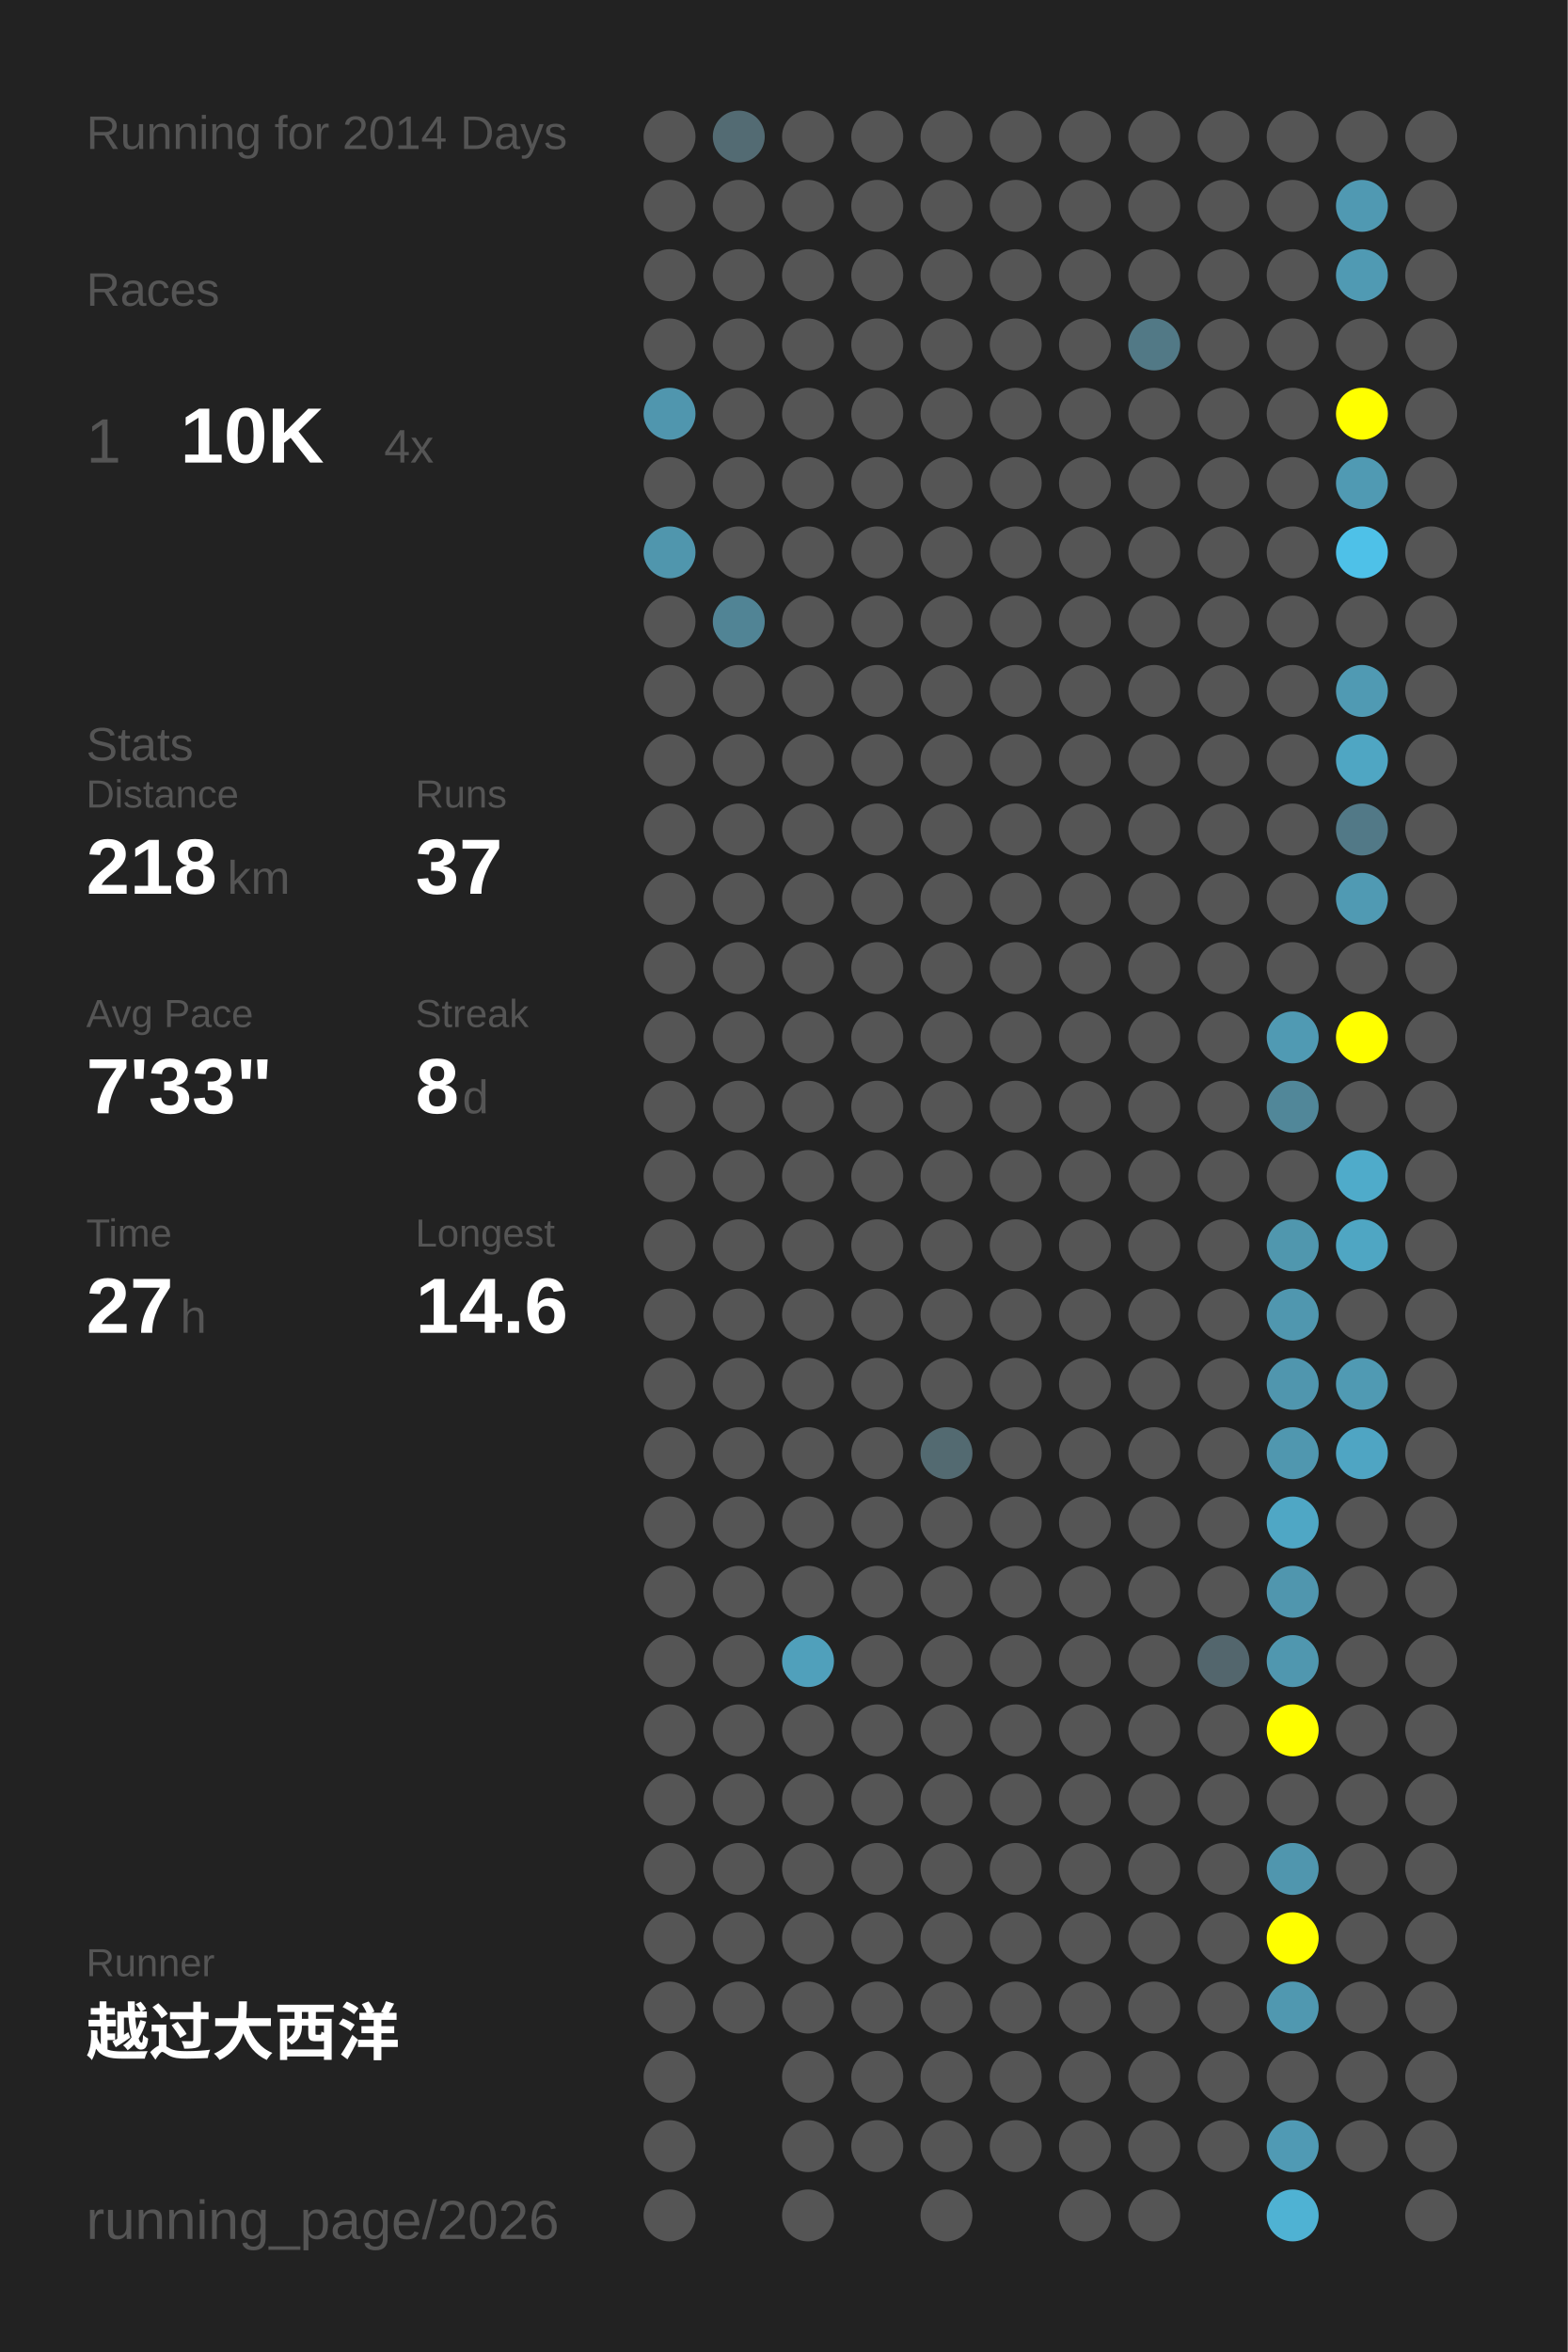
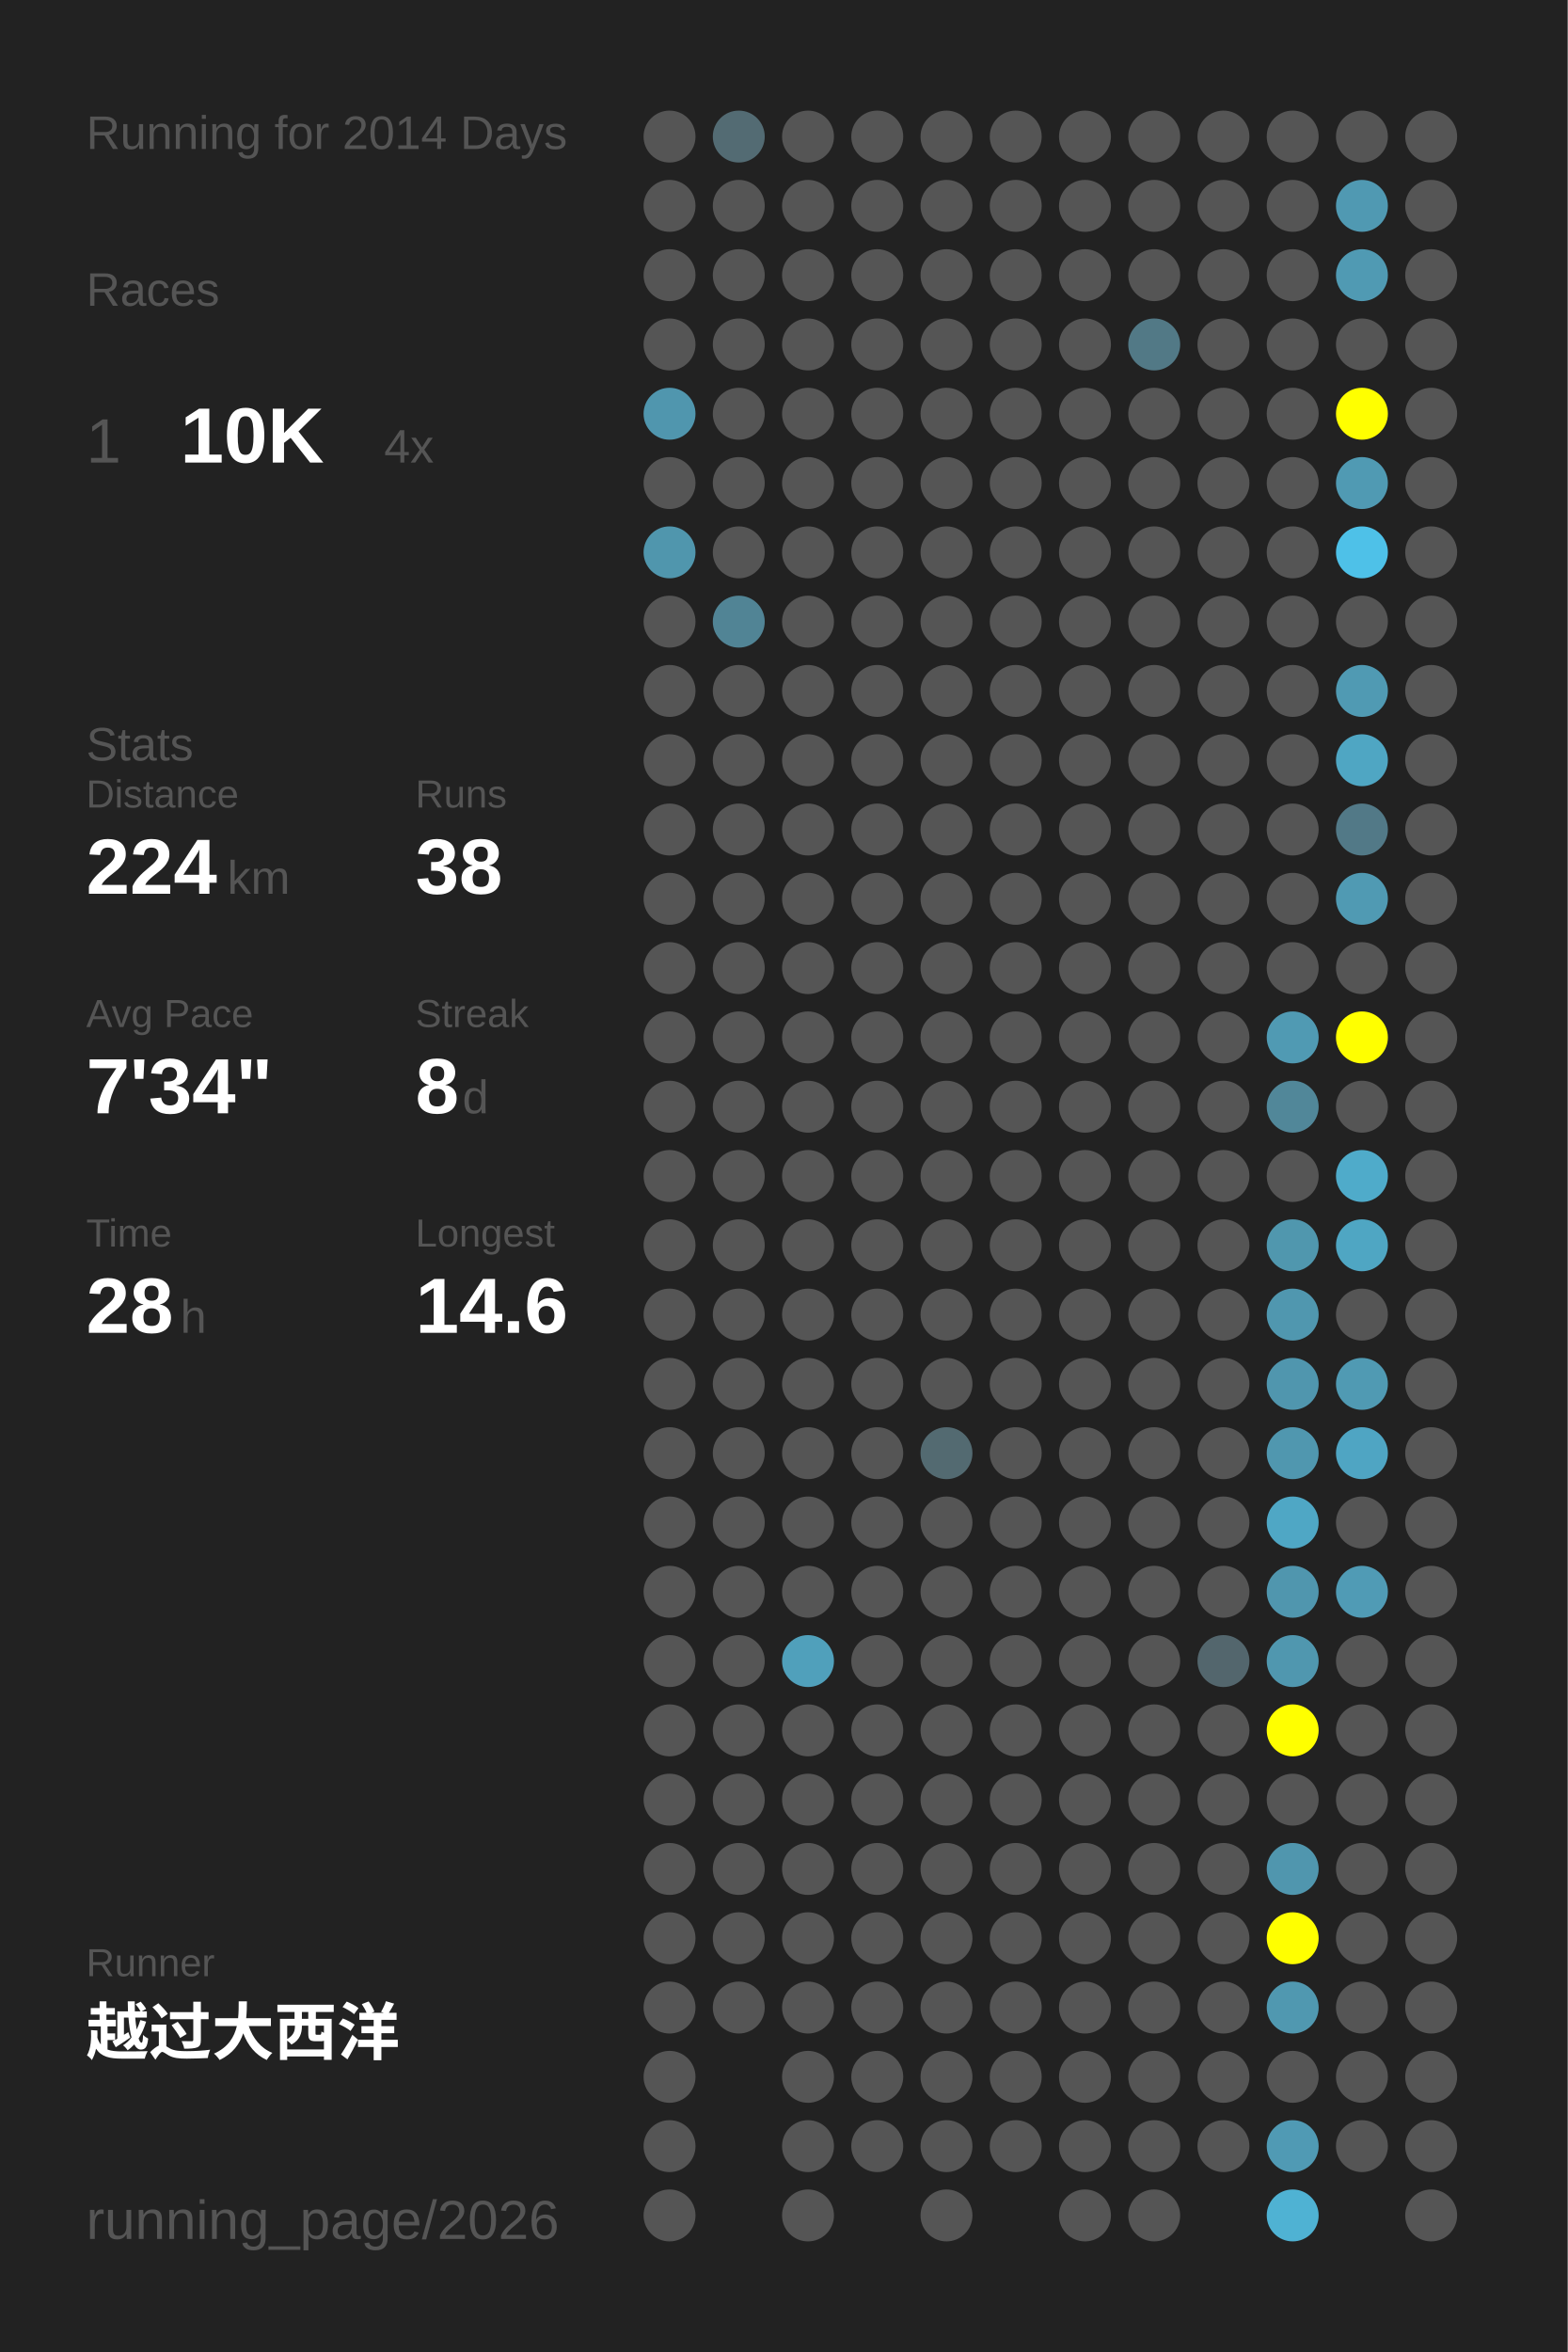
<svg xmlns="http://www.w3.org/2000/svg" baseProfile="full" height="300mm" version="1.1" viewBox="0,0,200,300" width="200mm">
  <defs />
  <rect fill="#222222" height="300" width="200" x="0" y="0" />
  <text fill="#555555" style="font-size:6px; font-family:Arial;" x="11" y="19">Running for 2014 Days</text>
  <text fill="#555555" style="font-size:6px; font-family:Arial;" x="11" y="39">Races</text>
  <text fill="#555555" style="font-size:8px; font-family:Arial;" x="11" y="59">1</text>
  <text fill="#FFFFFF" style="font-size:10px; font-family:Arial; font-weight:bold;" x="23" y="59">10K</text>
  <text fill="#555555" style="font-size:6px; font-family:Arial;" x="49" y="59">4x</text>
  <text fill="#555555" style="font-size:6px; font-family:Arial;" x="11" y="97">Stats</text>
  <text fill="#555555" style="font-size:5px; font-family:Arial;" x="11" y="103">Distance</text>
-   <text fill="#FFFFFF" style="font-size:10px; font-family:Arial; font-weight:bold;" x="11" y="114">218</text>
+   <text fill="#FFFFFF" style="font-size:10px; font-family:Arial; font-weight:bold;" x="11" y="114">224</text>
  <text fill="#555555" style="font-size:6px; font-family:Arial;" x="29" y="114">km</text>
  <text fill="#555555" style="font-size:5px; font-family:Arial;" x="53" y="103">Runs</text>
-   <text fill="#FFFFFF" style="font-size:10px; font-family:Arial; font-weight:bold;" x="53" y="114">37</text>
+   <text fill="#FFFFFF" style="font-size:10px; font-family:Arial; font-weight:bold;" x="53" y="114">38</text>
  <text fill="#555555" style="font-size:5px; font-family:Arial;" x="11" y="131">Avg Pace</text>
-   <text fill="#FFFFFF" style="font-size:10px; font-family:Arial; font-weight:bold;" x="11" y="142">7'33"</text>
+   <text fill="#FFFFFF" style="font-size:10px; font-family:Arial; font-weight:bold;" x="11" y="142">7'34"</text>
  <text fill="#555555" style="font-size:5px; font-family:Arial;" x="53" y="131">Streak</text>
  <text fill="#FFFFFF" style="font-size:10px; font-family:Arial; font-weight:bold;" x="53" y="142">8</text>
  <text fill="#555555" style="font-size:6px; font-family:Arial;" x="59" y="142">d</text>
  <text fill="#555555" style="font-size:5px; font-family:Arial;" x="11" y="159">Time</text>
-   <text fill="#FFFFFF" style="font-size:10px; font-family:Arial; font-weight:bold;" x="11" y="170">27</text>
+   <text fill="#FFFFFF" style="font-size:10px; font-family:Arial; font-weight:bold;" x="11" y="170">28</text>
  <text fill="#555555" style="font-size:6px; font-family:Arial;" x="23" y="170">h</text>
  <text fill="#555555" style="font-size:5px; font-family:Arial;" x="53" y="159">Longest</text>
  <text fill="#FFFFFF" style="font-size:10px; font-family:Arial; font-weight:bold;" x="53" y="170">14.6</text>
  <text fill="#555555" style="font-size:5px; font-family:Arial;" x="11" y="252.065">Runner</text>
  <text fill="#FFFFFF" style="font-size:8px; font-family:Arial; font-weight:bold;" x="11" y="262.065">越过大西洋</text>
  <text fill="#555555" style="font-size:7px; font-family:Arial;" x="11" y="285.581">running_page/2026</text>
  <circle cx="85.417" cy="17.419" fill="#555555" r="3.312" />
  <circle cx="85.417" cy="26.258" fill="#555555" r="3.312" />
  <circle cx="85.417" cy="35.097" fill="#555555" r="3.312" />
  <circle cx="85.417" cy="43.935" fill="#555555" r="3.312" />
  <circle cx="85.417" cy="52.774" fill="#5096ae" r="3.312" />
  <circle cx="85.417" cy="61.613" fill="#555555" r="3.312" />
  <circle cx="85.417" cy="70.452" fill="#5096ad" r="3.312" />
  <circle cx="85.417" cy="79.29" fill="#555555" r="3.312" />
  <circle cx="85.417" cy="88.129" fill="#555555" r="3.312" />
  <circle cx="85.417" cy="96.968" fill="#555555" r="3.312" />
  <circle cx="85.417" cy="105.806" fill="#555555" r="3.312" />
  <circle cx="85.417" cy="114.645" fill="#555555" r="3.312" />
  <circle cx="85.417" cy="123.484" fill="#555555" r="3.312" />
  <circle cx="85.417" cy="132.323" fill="#555555" r="3.312" />
  <circle cx="85.417" cy="141.161" fill="#555555" r="3.312" />
  <circle cx="85.417" cy="150" fill="#555555" r="3.312" />
  <circle cx="85.417" cy="158.839" fill="#555555" r="3.312" />
  <circle cx="85.417" cy="167.677" fill="#555555" r="3.312" />
  <circle cx="85.417" cy="176.516" fill="#555555" r="3.312" />
  <circle cx="85.417" cy="185.355" fill="#555555" r="3.312" />
  <circle cx="85.417" cy="194.194" fill="#555555" r="3.312" />
  <circle cx="85.417" cy="203.032" fill="#555555" r="3.312" />
  <circle cx="85.417" cy="211.871" fill="#555555" r="3.312" />
  <circle cx="85.417" cy="220.71" fill="#555555" r="3.312" />
  <circle cx="85.417" cy="229.548" fill="#555555" r="3.312" />
  <circle cx="85.417" cy="238.387" fill="#555555" r="3.312" />
  <circle cx="85.417" cy="247.226" fill="#555555" r="3.312" />
  <circle cx="85.417" cy="256.065" fill="#555555" r="3.312" />
  <circle cx="85.417" cy="264.903" fill="#555555" r="3.312" />
  <circle cx="85.417" cy="273.742" fill="#555555" r="3.312" />
  <circle cx="85.417" cy="282.581" fill="#555555" r="3.312" />
  <circle cx="94.25" cy="17.419" fill="#536b73" r="3.312" />
  <circle cx="94.25" cy="26.258" fill="#555555" r="3.312" />
  <circle cx="94.25" cy="35.097" fill="#555555" r="3.312" />
  <circle cx="94.25" cy="43.935" fill="#555555" r="3.312" />
  <circle cx="94.25" cy="52.774" fill="#555555" r="3.312" />
  <circle cx="94.25" cy="61.613" fill="#555555" r="3.312" />
  <circle cx="94.25" cy="70.452" fill="#555555" r="3.312" />
  <circle cx="94.25" cy="79.29" fill="#518495" r="3.312" />
  <circle cx="94.25" cy="88.129" fill="#555555" r="3.312" />
  <circle cx="94.25" cy="96.968" fill="#555555" r="3.312" />
  <circle cx="94.25" cy="105.806" fill="#555555" r="3.312" />
  <circle cx="94.25" cy="114.645" fill="#555555" r="3.312" />
  <circle cx="94.25" cy="123.484" fill="#555555" r="3.312" />
  <circle cx="94.25" cy="132.323" fill="#555555" r="3.312" />
  <circle cx="94.25" cy="141.161" fill="#555555" r="3.312" />
  <circle cx="94.25" cy="150" fill="#555555" r="3.312" />
  <circle cx="94.25" cy="158.839" fill="#555555" r="3.312" />
  <circle cx="94.25" cy="167.677" fill="#555555" r="3.312" />
  <circle cx="94.25" cy="176.516" fill="#555555" r="3.312" />
  <circle cx="94.25" cy="185.355" fill="#555555" r="3.312" />
  <circle cx="94.25" cy="194.194" fill="#555555" r="3.312" />
  <circle cx="94.25" cy="203.032" fill="#555555" r="3.312" />
  <circle cx="94.25" cy="211.871" fill="#555555" r="3.312" />
  <circle cx="94.25" cy="220.71" fill="#555555" r="3.312" />
  <circle cx="94.25" cy="229.548" fill="#555555" r="3.312" />
  <circle cx="94.25" cy="238.387" fill="#555555" r="3.312" />
  <circle cx="94.25" cy="247.226" fill="#555555" r="3.312" />
  <circle cx="94.25" cy="256.065" fill="#555555" r="3.312" />
  <circle cx="103.083" cy="17.419" fill="#555555" r="3.312" />
  <circle cx="103.083" cy="26.258" fill="#555555" r="3.312" />
  <circle cx="103.083" cy="35.097" fill="#555555" r="3.312" />
  <circle cx="103.083" cy="43.935" fill="#555555" r="3.312" />
  <circle cx="103.083" cy="52.774" fill="#555555" r="3.312" />
  <circle cx="103.083" cy="61.613" fill="#555555" r="3.312" />
  <circle cx="103.083" cy="70.452" fill="#555555" r="3.312" />
  <circle cx="103.083" cy="79.29" fill="#555555" r="3.312" />
  <circle cx="103.083" cy="88.129" fill="#555555" r="3.312" />
  <circle cx="103.083" cy="96.968" fill="#555555" r="3.312" />
  <circle cx="103.083" cy="105.806" fill="#555555" r="3.312" />
  <circle cx="103.083" cy="114.645" fill="#555555" r="3.312" />
  <circle cx="103.083" cy="123.484" fill="#555555" r="3.312" />
  <circle cx="103.083" cy="132.323" fill="#555555" r="3.312" />
  <circle cx="103.083" cy="141.161" fill="#555555" r="3.312" />
  <circle cx="103.083" cy="150" fill="#555555" r="3.312" />
  <circle cx="103.083" cy="158.839" fill="#555555" r="3.312" />
  <circle cx="103.083" cy="167.677" fill="#555555" r="3.312" />
  <circle cx="103.083" cy="176.516" fill="#555555" r="3.312" />
  <circle cx="103.083" cy="185.355" fill="#555555" r="3.312" />
  <circle cx="103.083" cy="194.194" fill="#555555" r="3.312" />
  <circle cx="103.083" cy="203.032" fill="#555555" r="3.312" />
  <circle cx="103.083" cy="211.871" fill="#50a0bb" r="3.312" />
  <circle cx="103.083" cy="220.71" fill="#555555" r="3.312" />
  <circle cx="103.083" cy="229.548" fill="#555555" r="3.312" />
  <circle cx="103.083" cy="238.387" fill="#555555" r="3.312" />
  <circle cx="103.083" cy="247.226" fill="#555555" r="3.312" />
  <circle cx="103.083" cy="256.065" fill="#555555" r="3.312" />
  <circle cx="103.083" cy="264.903" fill="#555555" r="3.312" />
  <circle cx="103.083" cy="273.742" fill="#555555" r="3.312" />
  <circle cx="103.083" cy="282.581" fill="#555555" r="3.312" />
  <circle cx="111.917" cy="17.419" fill="#555555" r="3.312" />
  <circle cx="111.917" cy="26.258" fill="#555555" r="3.312" />
  <circle cx="111.917" cy="35.097" fill="#555555" r="3.312" />
  <circle cx="111.917" cy="43.935" fill="#555555" r="3.312" />
  <circle cx="111.917" cy="52.774" fill="#555555" r="3.312" />
  <circle cx="111.917" cy="61.613" fill="#555555" r="3.312" />
  <circle cx="111.917" cy="70.452" fill="#555555" r="3.312" />
  <circle cx="111.917" cy="79.29" fill="#555555" r="3.312" />
  <circle cx="111.917" cy="88.129" fill="#555555" r="3.312" />
  <circle cx="111.917" cy="96.968" fill="#555555" r="3.312" />
  <circle cx="111.917" cy="105.806" fill="#555555" r="3.312" />
  <circle cx="111.917" cy="114.645" fill="#555555" r="3.312" />
  <circle cx="111.917" cy="123.484" fill="#555555" r="3.312" />
  <circle cx="111.917" cy="132.323" fill="#555555" r="3.312" />
  <circle cx="111.917" cy="141.161" fill="#555555" r="3.312" />
  <circle cx="111.917" cy="150" fill="#555555" r="3.312" />
  <circle cx="111.917" cy="158.839" fill="#555555" r="3.312" />
  <circle cx="111.917" cy="167.677" fill="#555555" r="3.312" />
  <circle cx="111.917" cy="176.516" fill="#555555" r="3.312" />
  <circle cx="111.917" cy="185.355" fill="#555555" r="3.312" />
  <circle cx="111.917" cy="194.194" fill="#555555" r="3.312" />
  <circle cx="111.917" cy="203.032" fill="#555555" r="3.312" />
  <circle cx="111.917" cy="211.871" fill="#555555" r="3.312" />
  <circle cx="111.917" cy="220.71" fill="#555555" r="3.312" />
  <circle cx="111.917" cy="229.548" fill="#555555" r="3.312" />
  <circle cx="111.917" cy="238.387" fill="#555555" r="3.312" />
  <circle cx="111.917" cy="247.226" fill="#555555" r="3.312" />
  <circle cx="111.917" cy="256.065" fill="#555555" r="3.312" />
  <circle cx="111.917" cy="264.903" fill="#555555" r="3.312" />
  <circle cx="111.917" cy="273.742" fill="#555555" r="3.312" />
  <circle cx="120.75" cy="17.419" fill="#555555" r="3.312" />
  <circle cx="120.75" cy="26.258" fill="#555555" r="3.312" />
  <circle cx="120.75" cy="35.097" fill="#555555" r="3.312" />
  <circle cx="120.75" cy="43.935" fill="#555555" r="3.312" />
  <circle cx="120.75" cy="52.774" fill="#555555" r="3.312" />
  <circle cx="120.75" cy="61.613" fill="#555555" r="3.312" />
  <circle cx="120.75" cy="70.452" fill="#555555" r="3.312" />
  <circle cx="120.75" cy="79.29" fill="#555555" r="3.312" />
  <circle cx="120.75" cy="88.129" fill="#555555" r="3.312" />
  <circle cx="120.75" cy="96.968" fill="#555555" r="3.312" />
  <circle cx="120.75" cy="105.806" fill="#555555" r="3.312" />
  <circle cx="120.75" cy="114.645" fill="#555555" r="3.312" />
  <circle cx="120.75" cy="123.484" fill="#555555" r="3.312" />
  <circle cx="120.75" cy="132.323" fill="#555555" r="3.312" />
  <circle cx="120.75" cy="141.161" fill="#555555" r="3.312" />
  <circle cx="120.75" cy="150" fill="#555555" r="3.312" />
  <circle cx="120.75" cy="158.839" fill="#555555" r="3.312" />
  <circle cx="120.75" cy="167.677" fill="#555555" r="3.312" />
  <circle cx="120.75" cy="176.516" fill="#555555" r="3.312" />
  <circle cx="120.75" cy="185.355" fill="#536a71" r="3.312" />
  <circle cx="120.75" cy="194.194" fill="#555555" r="3.312" />
  <circle cx="120.75" cy="203.032" fill="#555555" r="3.312" />
  <circle cx="120.75" cy="211.871" fill="#555555" r="3.312" />
  <circle cx="120.75" cy="220.71" fill="#555555" r="3.312" />
  <circle cx="120.75" cy="229.548" fill="#555555" r="3.312" />
  <circle cx="120.75" cy="238.387" fill="#555555" r="3.312" />
  <circle cx="120.75" cy="247.226" fill="#555555" r="3.312" />
  <circle cx="120.75" cy="256.065" fill="#555555" r="3.312" />
  <circle cx="120.75" cy="264.903" fill="#555555" r="3.312" />
  <circle cx="120.75" cy="273.742" fill="#555555" r="3.312" />
  <circle cx="120.75" cy="282.581" fill="#555555" r="3.312" />
  <circle cx="129.583" cy="17.419" fill="#555555" r="3.312" />
  <circle cx="129.583" cy="26.258" fill="#555555" r="3.312" />
  <circle cx="129.583" cy="35.097" fill="#555555" r="3.312" />
  <circle cx="129.583" cy="43.935" fill="#555555" r="3.312" />
  <circle cx="129.583" cy="52.774" fill="#555555" r="3.312" />
  <circle cx="129.583" cy="61.613" fill="#555555" r="3.312" />
  <circle cx="129.583" cy="70.452" fill="#555555" r="3.312" />
  <circle cx="129.583" cy="79.29" fill="#555555" r="3.312" />
  <circle cx="129.583" cy="88.129" fill="#555555" r="3.312" />
  <circle cx="129.583" cy="96.968" fill="#555555" r="3.312" />
  <circle cx="129.583" cy="105.806" fill="#555555" r="3.312" />
  <circle cx="129.583" cy="114.645" fill="#555555" r="3.312" />
  <circle cx="129.583" cy="123.484" fill="#555555" r="3.312" />
  <circle cx="129.583" cy="132.323" fill="#555555" r="3.312" />
  <circle cx="129.583" cy="141.161" fill="#555555" r="3.312" />
  <circle cx="129.583" cy="150" fill="#555555" r="3.312" />
  <circle cx="129.583" cy="158.839" fill="#555555" r="3.312" />
  <circle cx="129.583" cy="167.677" fill="#555555" r="3.312" />
  <circle cx="129.583" cy="176.516" fill="#555555" r="3.312" />
  <circle cx="129.583" cy="185.355" fill="#555555" r="3.312" />
  <circle cx="129.583" cy="194.194" fill="#555555" r="3.312" />
  <circle cx="129.583" cy="203.032" fill="#555555" r="3.312" />
  <circle cx="129.583" cy="211.871" fill="#555555" r="3.312" />
  <circle cx="129.583" cy="220.71" fill="#555555" r="3.312" />
  <circle cx="129.583" cy="229.548" fill="#555555" r="3.312" />
  <circle cx="129.583" cy="238.387" fill="#555555" r="3.312" />
  <circle cx="129.583" cy="247.226" fill="#555555" r="3.312" />
  <circle cx="129.583" cy="256.065" fill="#555555" r="3.312" />
  <circle cx="129.583" cy="264.903" fill="#555555" r="3.312" />
  <circle cx="129.583" cy="273.742" fill="#555555" r="3.312" />
  <circle cx="138.417" cy="17.419" fill="#555555" r="3.312" />
  <circle cx="138.417" cy="26.258" fill="#555555" r="3.312" />
  <circle cx="138.417" cy="35.097" fill="#555555" r="3.312" />
  <circle cx="138.417" cy="43.935" fill="#555555" r="3.312" />
  <circle cx="138.417" cy="52.774" fill="#555555" r="3.312" />
  <circle cx="138.417" cy="61.613" fill="#555555" r="3.312" />
  <circle cx="138.417" cy="70.452" fill="#555555" r="3.312" />
  <circle cx="138.417" cy="79.29" fill="#555555" r="3.312" />
  <circle cx="138.417" cy="88.129" fill="#555555" r="3.312" />
  <circle cx="138.417" cy="96.968" fill="#555555" r="3.312" />
  <circle cx="138.417" cy="105.806" fill="#555555" r="3.312" />
  <circle cx="138.417" cy="114.645" fill="#555555" r="3.312" />
  <circle cx="138.417" cy="123.484" fill="#555555" r="3.312" />
  <circle cx="138.417" cy="132.323" fill="#555555" r="3.312" />
  <circle cx="138.417" cy="141.161" fill="#555555" r="3.312" />
  <circle cx="138.417" cy="150" fill="#555555" r="3.312" />
  <circle cx="138.417" cy="158.839" fill="#555555" r="3.312" />
  <circle cx="138.417" cy="167.677" fill="#555555" r="3.312" />
  <circle cx="138.417" cy="176.516" fill="#555555" r="3.312" />
  <circle cx="138.417" cy="185.355" fill="#555555" r="3.312" />
  <circle cx="138.417" cy="194.194" fill="#555555" r="3.312" />
  <circle cx="138.417" cy="203.032" fill="#555555" r="3.312" />
  <circle cx="138.417" cy="211.871" fill="#555555" r="3.312" />
  <circle cx="138.417" cy="220.71" fill="#555555" r="3.312" />
  <circle cx="138.417" cy="229.548" fill="#555555" r="3.312" />
  <circle cx="138.417" cy="238.387" fill="#555555" r="3.312" />
  <circle cx="138.417" cy="247.226" fill="#555555" r="3.312" />
  <circle cx="138.417" cy="256.065" fill="#555555" r="3.312" />
  <circle cx="138.417" cy="264.903" fill="#555555" r="3.312" />
  <circle cx="138.417" cy="273.742" fill="#555555" r="3.312" />
  <circle cx="138.417" cy="282.581" fill="#555555" r="3.312" />
  <circle cx="147.25" cy="17.419" fill="#555555" r="3.312" />
  <circle cx="147.25" cy="26.258" fill="#555555" r="3.312" />
  <circle cx="147.25" cy="35.097" fill="#555555" r="3.312" />
  <circle cx="147.25" cy="43.935" fill="#527986" r="3.312" />
  <circle cx="147.25" cy="52.774" fill="#555555" r="3.312" />
  <circle cx="147.25" cy="61.613" fill="#555555" r="3.312" />
  <circle cx="147.25" cy="70.452" fill="#555555" r="3.312" />
  <circle cx="147.25" cy="79.29" fill="#555555" r="3.312" />
  <circle cx="147.25" cy="88.129" fill="#555555" r="3.312" />
  <circle cx="147.25" cy="96.968" fill="#555555" r="3.312" />
  <circle cx="147.25" cy="105.806" fill="#555555" r="3.312" />
  <circle cx="147.25" cy="114.645" fill="#555555" r="3.312" />
  <circle cx="147.25" cy="123.484" fill="#555555" r="3.312" />
  <circle cx="147.25" cy="132.323" fill="#555555" r="3.312" />
  <circle cx="147.25" cy="141.161" fill="#555555" r="3.312" />
  <circle cx="147.25" cy="150" fill="#555555" r="3.312" />
  <circle cx="147.25" cy="158.839" fill="#555555" r="3.312" />
  <circle cx="147.25" cy="167.677" fill="#555555" r="3.312" />
  <circle cx="147.25" cy="176.516" fill="#555555" r="3.312" />
  <circle cx="147.25" cy="185.355" fill="#555555" r="3.312" />
  <circle cx="147.25" cy="194.194" fill="#555555" r="3.312" />
  <circle cx="147.25" cy="203.032" fill="#555555" r="3.312" />
  <circle cx="147.25" cy="211.871" fill="#555555" r="3.312" />
  <circle cx="147.25" cy="220.71" fill="#555555" r="3.312" />
  <circle cx="147.25" cy="229.548" fill="#555555" r="3.312" />
  <circle cx="147.25" cy="238.387" fill="#555555" r="3.312" />
  <circle cx="147.25" cy="247.226" fill="#555555" r="3.312" />
  <circle cx="147.25" cy="256.065" fill="#555555" r="3.312" />
  <circle cx="147.25" cy="264.903" fill="#555555" r="3.312" />
  <circle cx="147.25" cy="273.742" fill="#555555" r="3.312" />
  <circle cx="147.25" cy="282.581" fill="#555555" r="3.312" />
  <circle cx="156.083" cy="17.419" fill="#555555" r="3.312" />
  <circle cx="156.083" cy="26.258" fill="#555555" r="3.312" />
  <circle cx="156.083" cy="35.097" fill="#555555" r="3.312" />
  <circle cx="156.083" cy="43.935" fill="#555555" r="3.312" />
  <circle cx="156.083" cy="52.774" fill="#555555" r="3.312" />
  <circle cx="156.083" cy="61.613" fill="#555555" r="3.312" />
  <circle cx="156.083" cy="70.452" fill="#555555" r="3.312" />
  <circle cx="156.083" cy="79.29" fill="#555555" r="3.312" />
  <circle cx="156.083" cy="88.129" fill="#555555" r="3.312" />
  <circle cx="156.083" cy="96.968" fill="#555555" r="3.312" />
  <circle cx="156.083" cy="105.806" fill="#555555" r="3.312" />
  <circle cx="156.083" cy="114.645" fill="#555555" r="3.312" />
  <circle cx="156.083" cy="123.484" fill="#555555" r="3.312" />
  <circle cx="156.083" cy="132.323" fill="#555555" r="3.312" />
  <circle cx="156.083" cy="141.161" fill="#555555" r="3.312" />
  <circle cx="156.083" cy="150" fill="#555555" r="3.312" />
  <circle cx="156.083" cy="158.839" fill="#555555" r="3.312" />
  <circle cx="156.083" cy="167.677" fill="#555555" r="3.312" />
  <circle cx="156.083" cy="176.516" fill="#555555" r="3.312" />
  <circle cx="156.083" cy="185.355" fill="#555555" r="3.312" />
  <circle cx="156.083" cy="194.194" fill="#555555" r="3.312" />
  <circle cx="156.083" cy="203.032" fill="#555555" r="3.312" />
  <circle cx="156.083" cy="211.871" fill="#53666d" r="3.312" />
  <circle cx="156.083" cy="220.71" fill="#555555" r="3.312" />
  <circle cx="156.083" cy="229.548" fill="#555555" r="3.312" />
  <circle cx="156.083" cy="238.387" fill="#555555" r="3.312" />
  <circle cx="156.083" cy="247.226" fill="#555555" r="3.312" />
  <circle cx="156.083" cy="256.065" fill="#555555" r="3.312" />
  <circle cx="156.083" cy="264.903" fill="#555555" r="3.312" />
  <circle cx="156.083" cy="273.742" fill="#555555" r="3.312" />
  <circle cx="164.917" cy="17.419" fill="#555555" r="3.312" />
  <circle cx="164.917" cy="26.258" fill="#555555" r="3.312" />
  <circle cx="164.917" cy="35.097" fill="#555555" r="3.312" />
  <circle cx="164.917" cy="43.935" fill="#555555" r="3.312" />
  <circle cx="164.917" cy="52.774" fill="#555555" r="3.312" />
  <circle cx="164.917" cy="61.613" fill="#555555" r="3.312" />
  <circle cx="164.917" cy="70.452" fill="#555555" r="3.312" />
  <circle cx="164.917" cy="79.29" fill="#555555" r="3.312" />
  <circle cx="164.917" cy="88.129" fill="#555555" r="3.312" />
  <circle cx="164.917" cy="96.968" fill="#555555" r="3.312" />
  <circle cx="164.917" cy="105.806" fill="#555555" r="3.312" />
  <circle cx="164.917" cy="114.645" fill="#555555" r="3.312" />
  <circle cx="164.917" cy="123.484" fill="#555555" r="3.312" />
  <circle cx="164.917" cy="132.323" fill="#509ab3" r="3.312" />
  <circle cx="164.917" cy="141.161" fill="#518799" r="3.312" />
  <circle cx="164.917" cy="150" fill="#555555" r="3.312" />
  <circle cx="164.917" cy="158.839" fill="#5097ae" r="3.312" />
  <circle cx="164.917" cy="167.677" fill="#5097af" r="3.312" />
  <circle cx="164.917" cy="176.516" fill="#5096ae" r="3.312" />
  <circle cx="164.917" cy="185.355" fill="#5097af" r="3.312" />
  <circle cx="164.917" cy="194.194" fill="#4fa7c5" r="3.312" />
  <circle cx="164.917" cy="203.032" fill="#5096ae" r="3.312" />
  <circle cx="164.917" cy="211.871" fill="#5097af" r="3.312" />
  <circle cx="164.917" cy="220.71" fill="#FFFF00" r="3.312" />
  <circle cx="164.917" cy="229.548" fill="#555555" r="3.312" />
  <circle cx="164.917" cy="238.387" fill="#5096ae" r="3.312" />
  <circle cx="164.917" cy="247.226" fill="#FFFF00" r="3.312" />
  <circle cx="164.917" cy="256.065" fill="#5098b0" r="3.312" />
  <circle cx="164.917" cy="264.903" fill="#555555" r="3.312" />
  <circle cx="164.917" cy="273.742" fill="#509ab4" r="3.312" />
  <circle cx="164.917" cy="282.581" fill="#4fb2d3" r="3.312" />
  <circle cx="173.75" cy="17.419" fill="#555555" r="3.312" />
  <circle cx="173.75" cy="26.258" fill="#5099b2" r="3.312" />
  <circle cx="173.75" cy="35.097" fill="#509ab3" r="3.312" />
  <circle cx="173.75" cy="43.935" fill="#555555" r="3.312" />
  <circle cx="173.75" cy="52.774" fill="#FFFF00" r="3.312" />
  <circle cx="173.75" cy="61.613" fill="#509ab3" r="3.312" />
  <circle cx="173.75" cy="70.452" fill="#4ec1e8" r="3.312" />
  <circle cx="173.75" cy="79.29" fill="#555555" r="3.312" />
  <circle cx="173.75" cy="88.129" fill="#509ab3" r="3.312" />
  <circle cx="173.75" cy="96.968" fill="#4fa6c3" r="3.312" />
  <circle cx="173.75" cy="105.806" fill="#527987" r="3.312" />
  <circle cx="173.75" cy="114.645" fill="#509ab3" r="3.312" />
  <circle cx="173.75" cy="123.484" fill="#555555" r="3.312" />
  <circle cx="173.75" cy="132.323" fill="#FFFF00" r="3.312" />
  <circle cx="173.75" cy="141.161" fill="#555555" r="3.312" />
  <circle cx="173.75" cy="150" fill="#4fabca" r="3.312" />
  <circle cx="173.75" cy="158.839" fill="#4fa6c3" r="3.312" />
  <circle cx="173.75" cy="167.677" fill="#555555" r="3.312" />
  <circle cx="173.75" cy="176.516" fill="#509ab3" r="3.312" />
  <circle cx="173.75" cy="185.355" fill="#4fa5c3" r="3.312" />
  <circle cx="173.75" cy="194.194" fill="#555555" r="3.312" />
-   <circle cx="173.75" cy="203.032" fill="#555555" r="3.312" />
+   <circle cx="173.75" cy="203.032" fill="#509bb5" r="3.312" />
  <circle cx="173.75" cy="211.871" fill="#555555" r="3.312" />
  <circle cx="173.75" cy="220.71" fill="#555555" r="3.312" />
  <circle cx="173.75" cy="229.548" fill="#555555" r="3.312" />
  <circle cx="173.75" cy="238.387" fill="#555555" r="3.312" />
  <circle cx="173.75" cy="247.226" fill="#555555" r="3.312" />
  <circle cx="173.75" cy="256.065" fill="#555555" r="3.312" />
  <circle cx="173.75" cy="264.903" fill="#555555" r="3.312" />
  <circle cx="173.75" cy="273.742" fill="#555555" r="3.312" />
  <circle cx="182.583" cy="17.419" fill="#555555" r="3.312" />
  <circle cx="182.583" cy="26.258" fill="#555555" r="3.312" />
  <circle cx="182.583" cy="35.097" fill="#555555" r="3.312" />
  <circle cx="182.583" cy="43.935" fill="#555555" r="3.312" />
  <circle cx="182.583" cy="52.774" fill="#555555" r="3.312" />
  <circle cx="182.583" cy="61.613" fill="#555555" r="3.312" />
  <circle cx="182.583" cy="70.452" fill="#555555" r="3.312" />
  <circle cx="182.583" cy="79.29" fill="#555555" r="3.312" />
  <circle cx="182.583" cy="88.129" fill="#555555" r="3.312" />
  <circle cx="182.583" cy="96.968" fill="#555555" r="3.312" />
  <circle cx="182.583" cy="105.806" fill="#555555" r="3.312" />
  <circle cx="182.583" cy="114.645" fill="#555555" r="3.312" />
  <circle cx="182.583" cy="123.484" fill="#555555" r="3.312" />
  <circle cx="182.583" cy="132.323" fill="#555555" r="3.312" />
  <circle cx="182.583" cy="141.161" fill="#555555" r="3.312" />
  <circle cx="182.583" cy="150" fill="#555555" r="3.312" />
  <circle cx="182.583" cy="158.839" fill="#555555" r="3.312" />
  <circle cx="182.583" cy="167.677" fill="#555555" r="3.312" />
  <circle cx="182.583" cy="176.516" fill="#555555" r="3.312" />
  <circle cx="182.583" cy="185.355" fill="#555555" r="3.312" />
  <circle cx="182.583" cy="194.194" fill="#555555" r="3.312" />
  <circle cx="182.583" cy="203.032" fill="#555555" r="3.312" />
  <circle cx="182.583" cy="211.871" fill="#555555" r="3.312" />
  <circle cx="182.583" cy="220.71" fill="#555555" r="3.312" />
  <circle cx="182.583" cy="229.548" fill="#555555" r="3.312" />
  <circle cx="182.583" cy="238.387" fill="#555555" r="3.312" />
  <circle cx="182.583" cy="247.226" fill="#555555" r="3.312" />
  <circle cx="182.583" cy="256.065" fill="#555555" r="3.312" />
  <circle cx="182.583" cy="264.903" fill="#555555" r="3.312" />
  <circle cx="182.583" cy="273.742" fill="#555555" r="3.312" />
  <circle cx="182.583" cy="282.581" fill="#555555" r="3.312" />
</svg>
